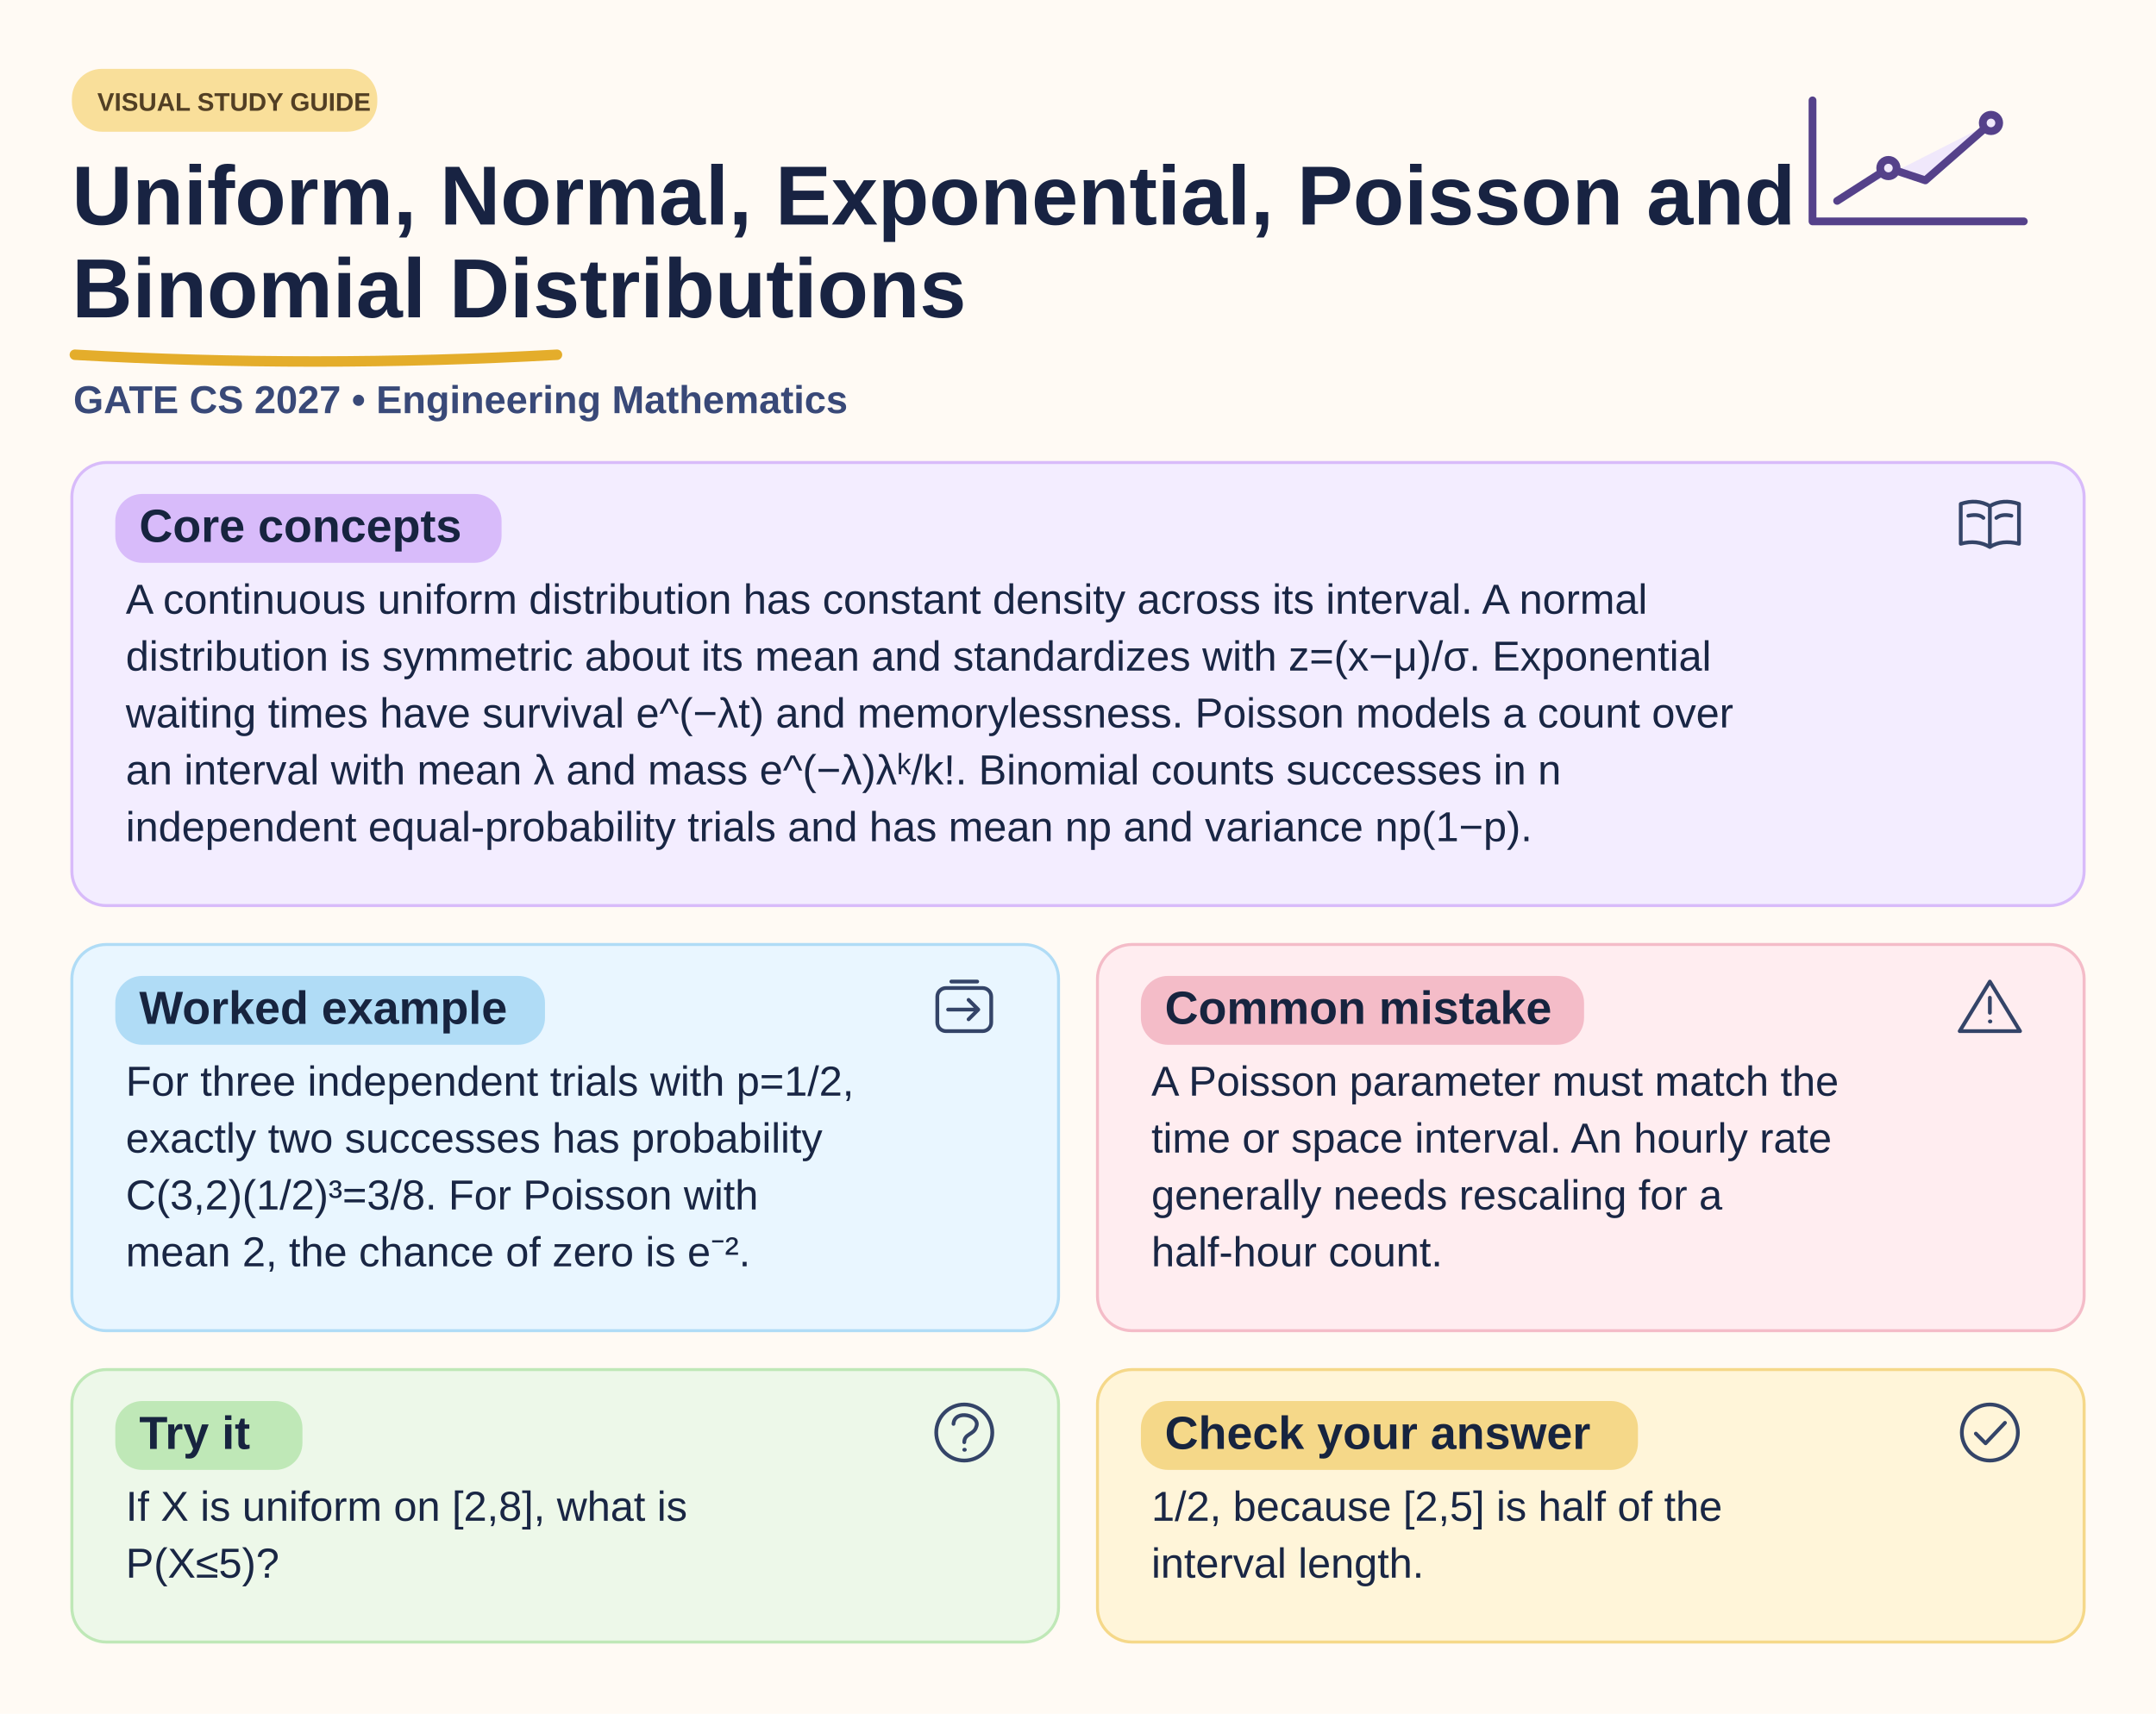
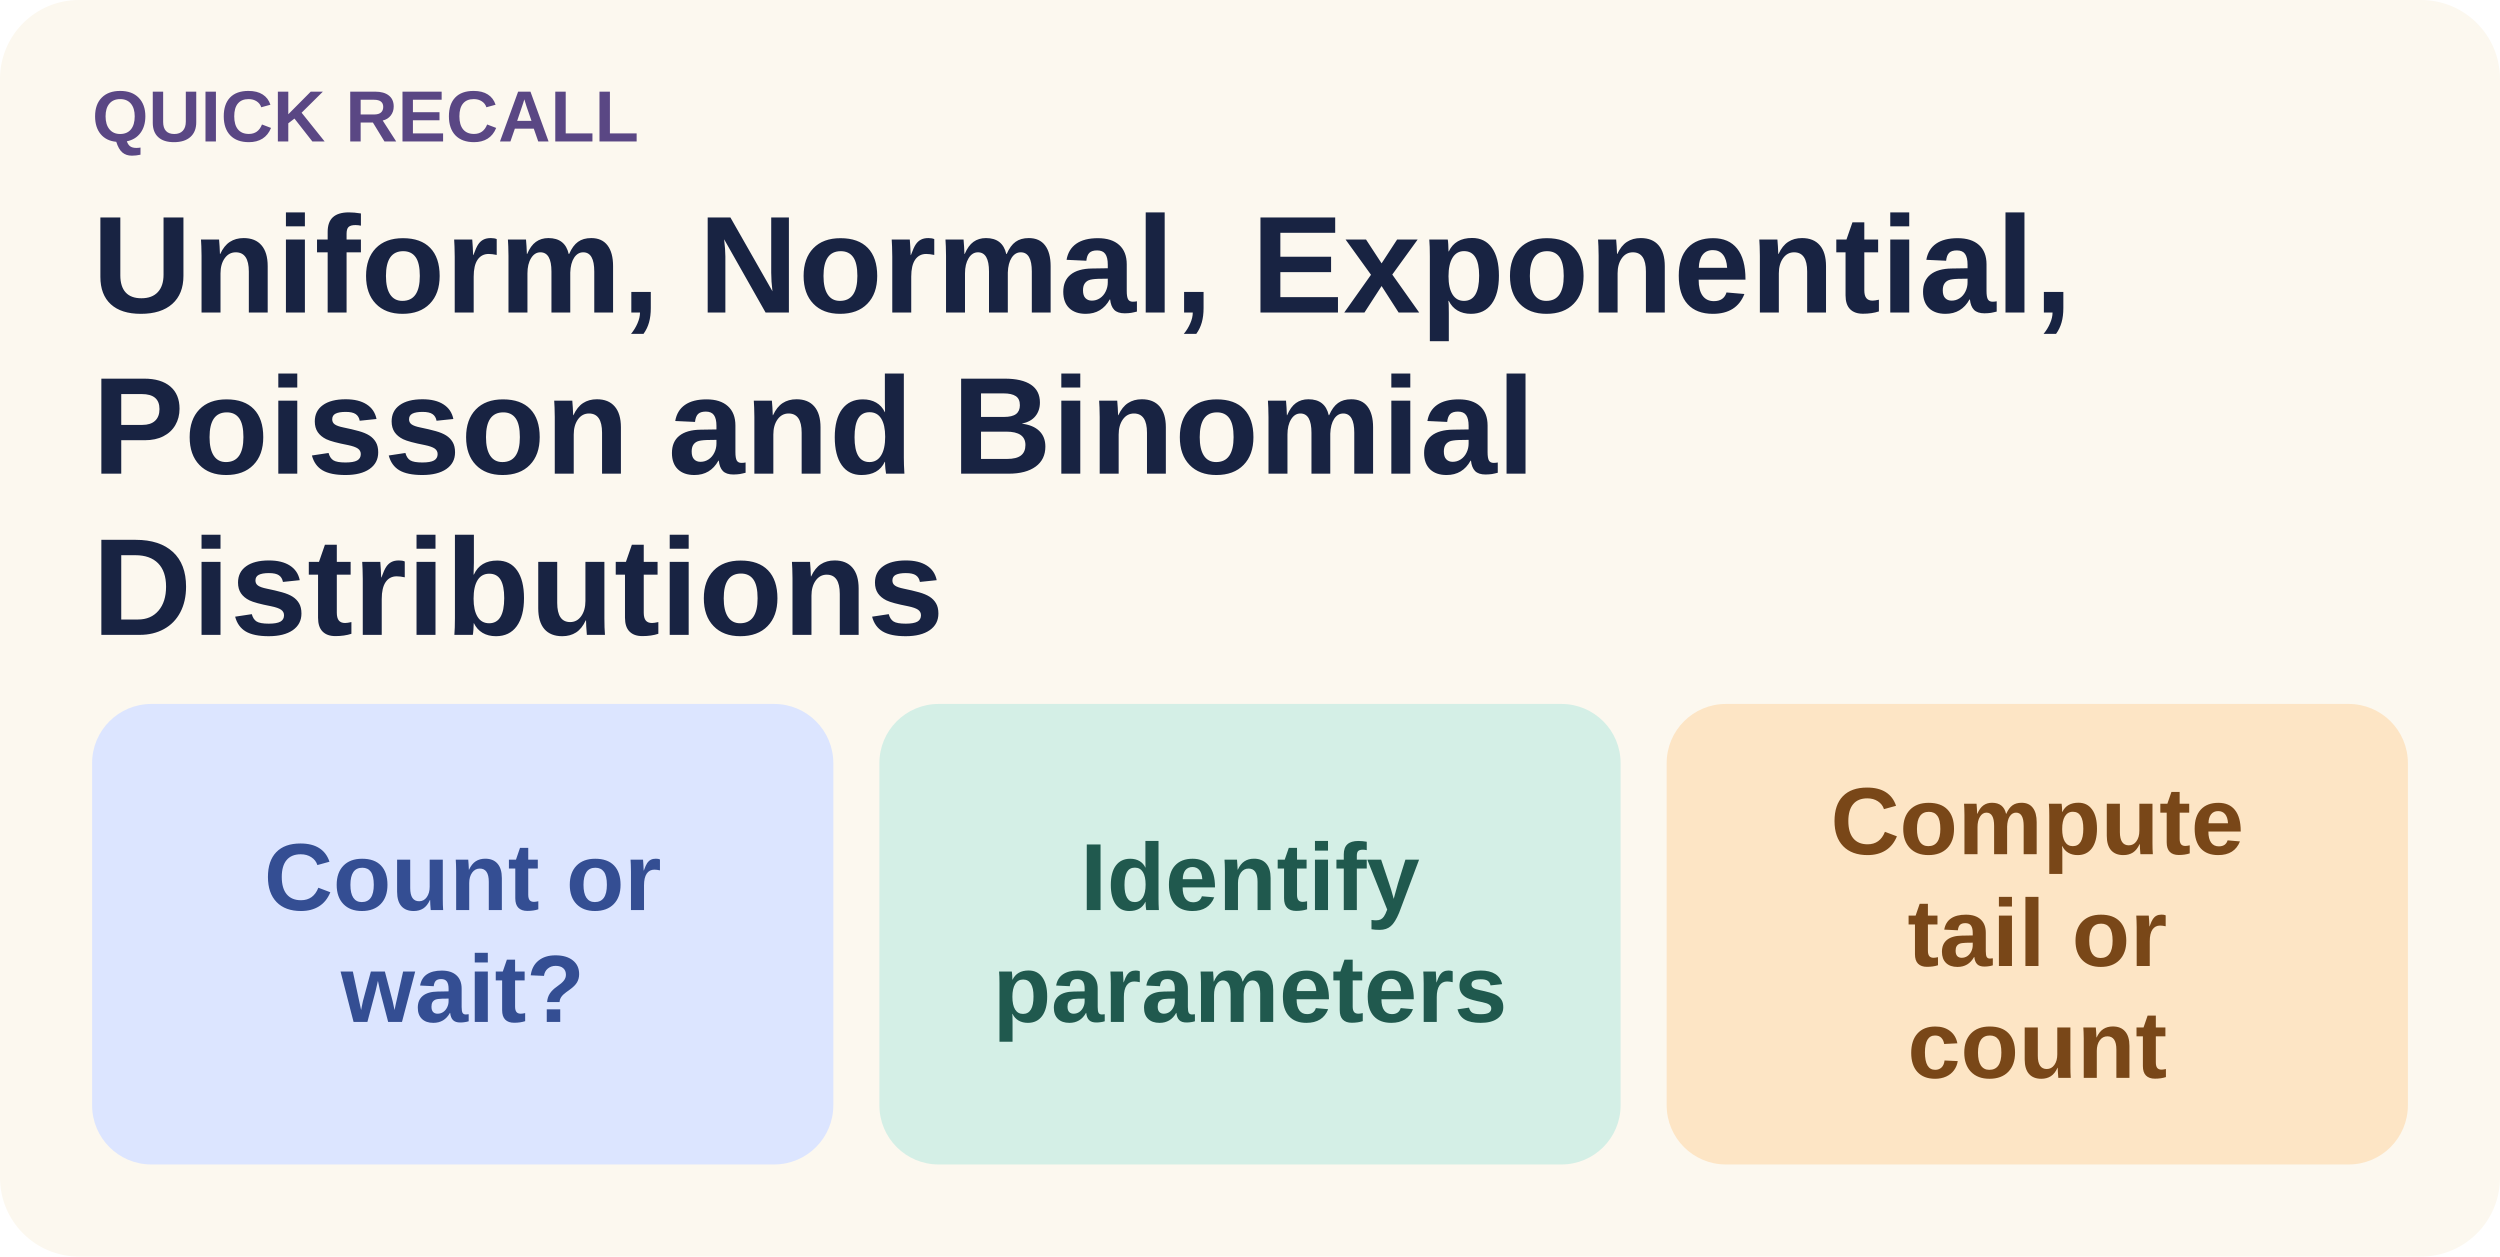
- <svg xmlns="http://www.w3.org/2000/svg" width="1440" height="1145" viewBox="0 0 1440 1145">
-   <rect width="1440" height="1145" fill="#fffaf4" />
-   <g font-family="Segoe UI, Arial, sans-serif">
-     <rect x="48" y="46" width="204" height="42" rx="20" fill="#f9df9a" />
-     <text x="65" y="74" font-size="17" fill="#523f24" font-weight="700">VISUAL STUDY GUIDE</text>
-     <g transform="translate(1201 52) scale(1.37)" stroke="#55418a" stroke-width="3.8" fill="#f0e8fb" stroke-linejoin="round" stroke-linecap="round">
-       <path d="M7 70 V11 M7 70 H110 M19 60 L44 44 L62 50 L94 22" />
-       <circle cx="44" cy="44" r="4" />
-       <circle cx="94" cy="22" r="4" />
-     </g>
-     <text x="48" y="150" font-size="56" fill="#182342" font-weight="700">Uniform, Normal, Exponential, Poisson and</text>
-     <text x="48" y="212" font-size="56" fill="#182342" font-weight="700">Binomial Distributions</text>
-     <path d="M50 237 Q210 246 372 237" stroke="#e4ad2b" stroke-width="7" fill="none" stroke-linecap="round" />
-     <text x="49" y="276" font-size="26" fill="#394978" font-weight="700">GATE CS 2027  •  Engineering Mathematics</text>
-     <rect x="48" y="309" width="1344" height="296" rx="23" fill="#f3edff" stroke="#d8bbfa" stroke-width="2" />
-     <rect x="77" y="330" width="258" height="46" rx="18" fill="#d8bbfa" />
-     <text x="93" y="362" font-size="31" fill="#17243f" font-weight="700">Core concepts</text>
-     <g transform="translate(1306 328) scale(0.72)" fill="none" stroke="#344468" stroke-width="3.5" stroke-linecap="round" stroke-linejoin="round">
-       <path d="M5 12 Q20 7 32 14 Q44 7 59 12 V49 Q43 45 32 52 Q20 45 5 49 Z M32 14 V52 M12 23 Q22 21 26 25 M38 25 Q43 21 52 23" />
-     </g>
-     <text x="84" y="410" font-size="28" fill="#192644">A continuous uniform distribution has constant density across its interval. A normal</text>
-     <text x="84" y="448" font-size="28" fill="#192644">distribution is symmetric about its mean and standardizes with z=(x−μ)/σ. Exponential</text>
-     <text x="84" y="486" font-size="28" fill="#192644">waiting times have survival e^(−λt) and memorylessness. Poisson models a count over</text>
-     <text x="84" y="524" font-size="28" fill="#192644">an interval with mean λ and mass e^(−λ)λᵏ/k!. Binomial counts successes in n</text>
-     <text x="84" y="562" font-size="28" fill="#192644">independent equal-probability trials and has mean np and variance np(1−p).</text>
-     <rect x="48" y="631" width="659" height="258" rx="23" fill="#e9f6ff" stroke="#b0dcf6" stroke-width="2" />
-     <rect x="77" y="652" width="287" height="46" rx="18" fill="#b0dcf6" />
-     <text x="93" y="684" font-size="31" fill="#17243f" font-weight="700">Worked example</text>
-     <g transform="translate(621 650) scale(0.72)" fill="none" stroke="#344468" stroke-width="3.5" stroke-linecap="round" stroke-linejoin="round">
-       <rect x="7" y="14" width="50" height="40" rx="8" />
-       <path d="M17 34 H45 M36 25 L45 34 L36 43 M20 8 H44" />
-     </g>
-     <text x="84" y="732" font-size="28" fill="#192644">For three independent trials with p=1/2,</text>
-     <text x="84" y="770" font-size="28" fill="#192644">exactly two successes has probability</text>
-     <text x="84" y="808" font-size="28" fill="#192644">C(3,2)(1/2)³=3/8. For Poisson with</text>
-     <text x="84" y="846" font-size="28" fill="#192644">mean 2, the chance of zero is e⁻².</text>
-     <rect x="733" y="631" width="659" height="258" rx="23" fill="#ffedf0" stroke="#f4bcc8" stroke-width="2" />
-     <rect x="762" y="652" width="296" height="46" rx="18" fill="#f4bcc8" />
-     <text x="778" y="684" font-size="31" fill="#17243f" font-weight="700">Common mistake</text>
-     <g transform="translate(1306 650) scale(0.72)" fill="none" stroke="#344468" stroke-width="3.5" stroke-linecap="round" stroke-linejoin="round">
-       <path d="M32 8 L60 54 H4 Z M32 23 V37 M32 45 H32.5" />
-     </g>
-     <text x="769" y="732" font-size="28" fill="#192644">A Poisson parameter must match the</text>
-     <text x="769" y="770" font-size="28" fill="#192644">time or space interval. An hourly rate</text>
-     <text x="769" y="808" font-size="28" fill="#192644">generally needs rescaling for a</text>
-     <text x="769" y="846" font-size="28" fill="#192644">half-hour count.</text>
-     <rect x="48" y="915" width="659" height="182" rx="23" fill="#edf8e9" stroke="#bfe8b7" stroke-width="2" />
-     <rect x="77" y="936" width="125" height="46" rx="18" fill="#bfe8b7" />
-     <text x="93" y="968" font-size="31" fill="#17243f" font-weight="700">Try it</text>
-     <g transform="translate(621 934) scale(0.72)" fill="none" stroke="#344468" stroke-width="3.5" stroke-linecap="round" stroke-linejoin="round">
-       <circle cx="32" cy="32" r="26" />
-       <path d="M22 24 C23 10 48 16 43 27 C41 34 32 33 32 41 M32 48 H32.5" />
-     </g>
-     <text x="84" y="1016" font-size="28" fill="#192644">If X is uniform on [2,8], what is</text>
-     <text x="84" y="1054" font-size="28" fill="#192644">P(X≤5)?</text>
-     <rect x="733" y="915" width="659" height="182" rx="23" fill="#fff5d9" stroke="#f5d889" stroke-width="2" />
-     <rect x="762" y="936" width="332" height="46" rx="18" fill="#f5d889" />
-     <text x="778" y="968" font-size="31" fill="#17243f" font-weight="700">Check your answer</text>
-     <g transform="translate(1306 934) scale(0.72)" fill="none" stroke="#344468" stroke-width="3.5" stroke-linecap="round" stroke-linejoin="round">
-       <circle cx="32" cy="32" r="26" />
-       <path d="M19 33 L28 42 L46 23" />
-     </g>
-     <text x="769" y="1016" font-size="28" fill="#192644">1/2, because [2,5] is half of the</text>
-     <text x="769" y="1054" font-size="28" fill="#192644">interval length.</text>
+ <svg xmlns="http://www.w3.org/2000/svg" width="760" height="382" viewBox="0 0 760 382" role="img" aria-labelledby="title description">
+   <rect width="100%" height="100%" rx="24" fill="#fcf8ef" />
+   <g font-family="Segoe UI, Arial, sans-serif" font-weight="700">
+     <text x="28" y="43" font-size="22" fill="#5a4784">QUICK RECALL</text>
+     <text x="28" y="95" font-size="42" fill="#182342">Uniform, Normal, Exponential,</text>
+     <text x="28" y="144" font-size="42" fill="#182342">Poisson and Binomial</text>
+     <text x="28" y="193" font-size="42" fill="#182342">Distributions</text>
+     <rect x="28" y="214" width="225.333" height="140" rx="18" fill="#dce5ff" />
+     <text x="140.667" y="276.667" font-size="29" fill="#344e93" text-anchor="middle">Count or</text>
+     <text x="140.667" y="310.667" font-size="29" fill="#344e93" text-anchor="middle">wait?</text>
+     <rect x="267.333" y="214" width="225.333" height="140" rx="18" fill="#d4efe6" />
+     <text x="380" y="276.667" font-size="29" fill="#20594e" text-anchor="middle">Identify</text>
+     <text x="380" y="310.667" font-size="29" fill="#20594e" text-anchor="middle">parameters</text>
+     <rect x="506.667" y="214" width="225.333" height="140" rx="18" fill="#fde5c5" />
+     <text x="619.333" y="259.667" font-size="29" fill="#794718" text-anchor="middle">Compute</text>
+     <text x="619.333" y="293.667" font-size="29" fill="#794718" text-anchor="middle">tail or</text>
+     <text x="619.333" y="327.667" font-size="29" fill="#794718" text-anchor="middle">count</text>
  </g>
</svg>
